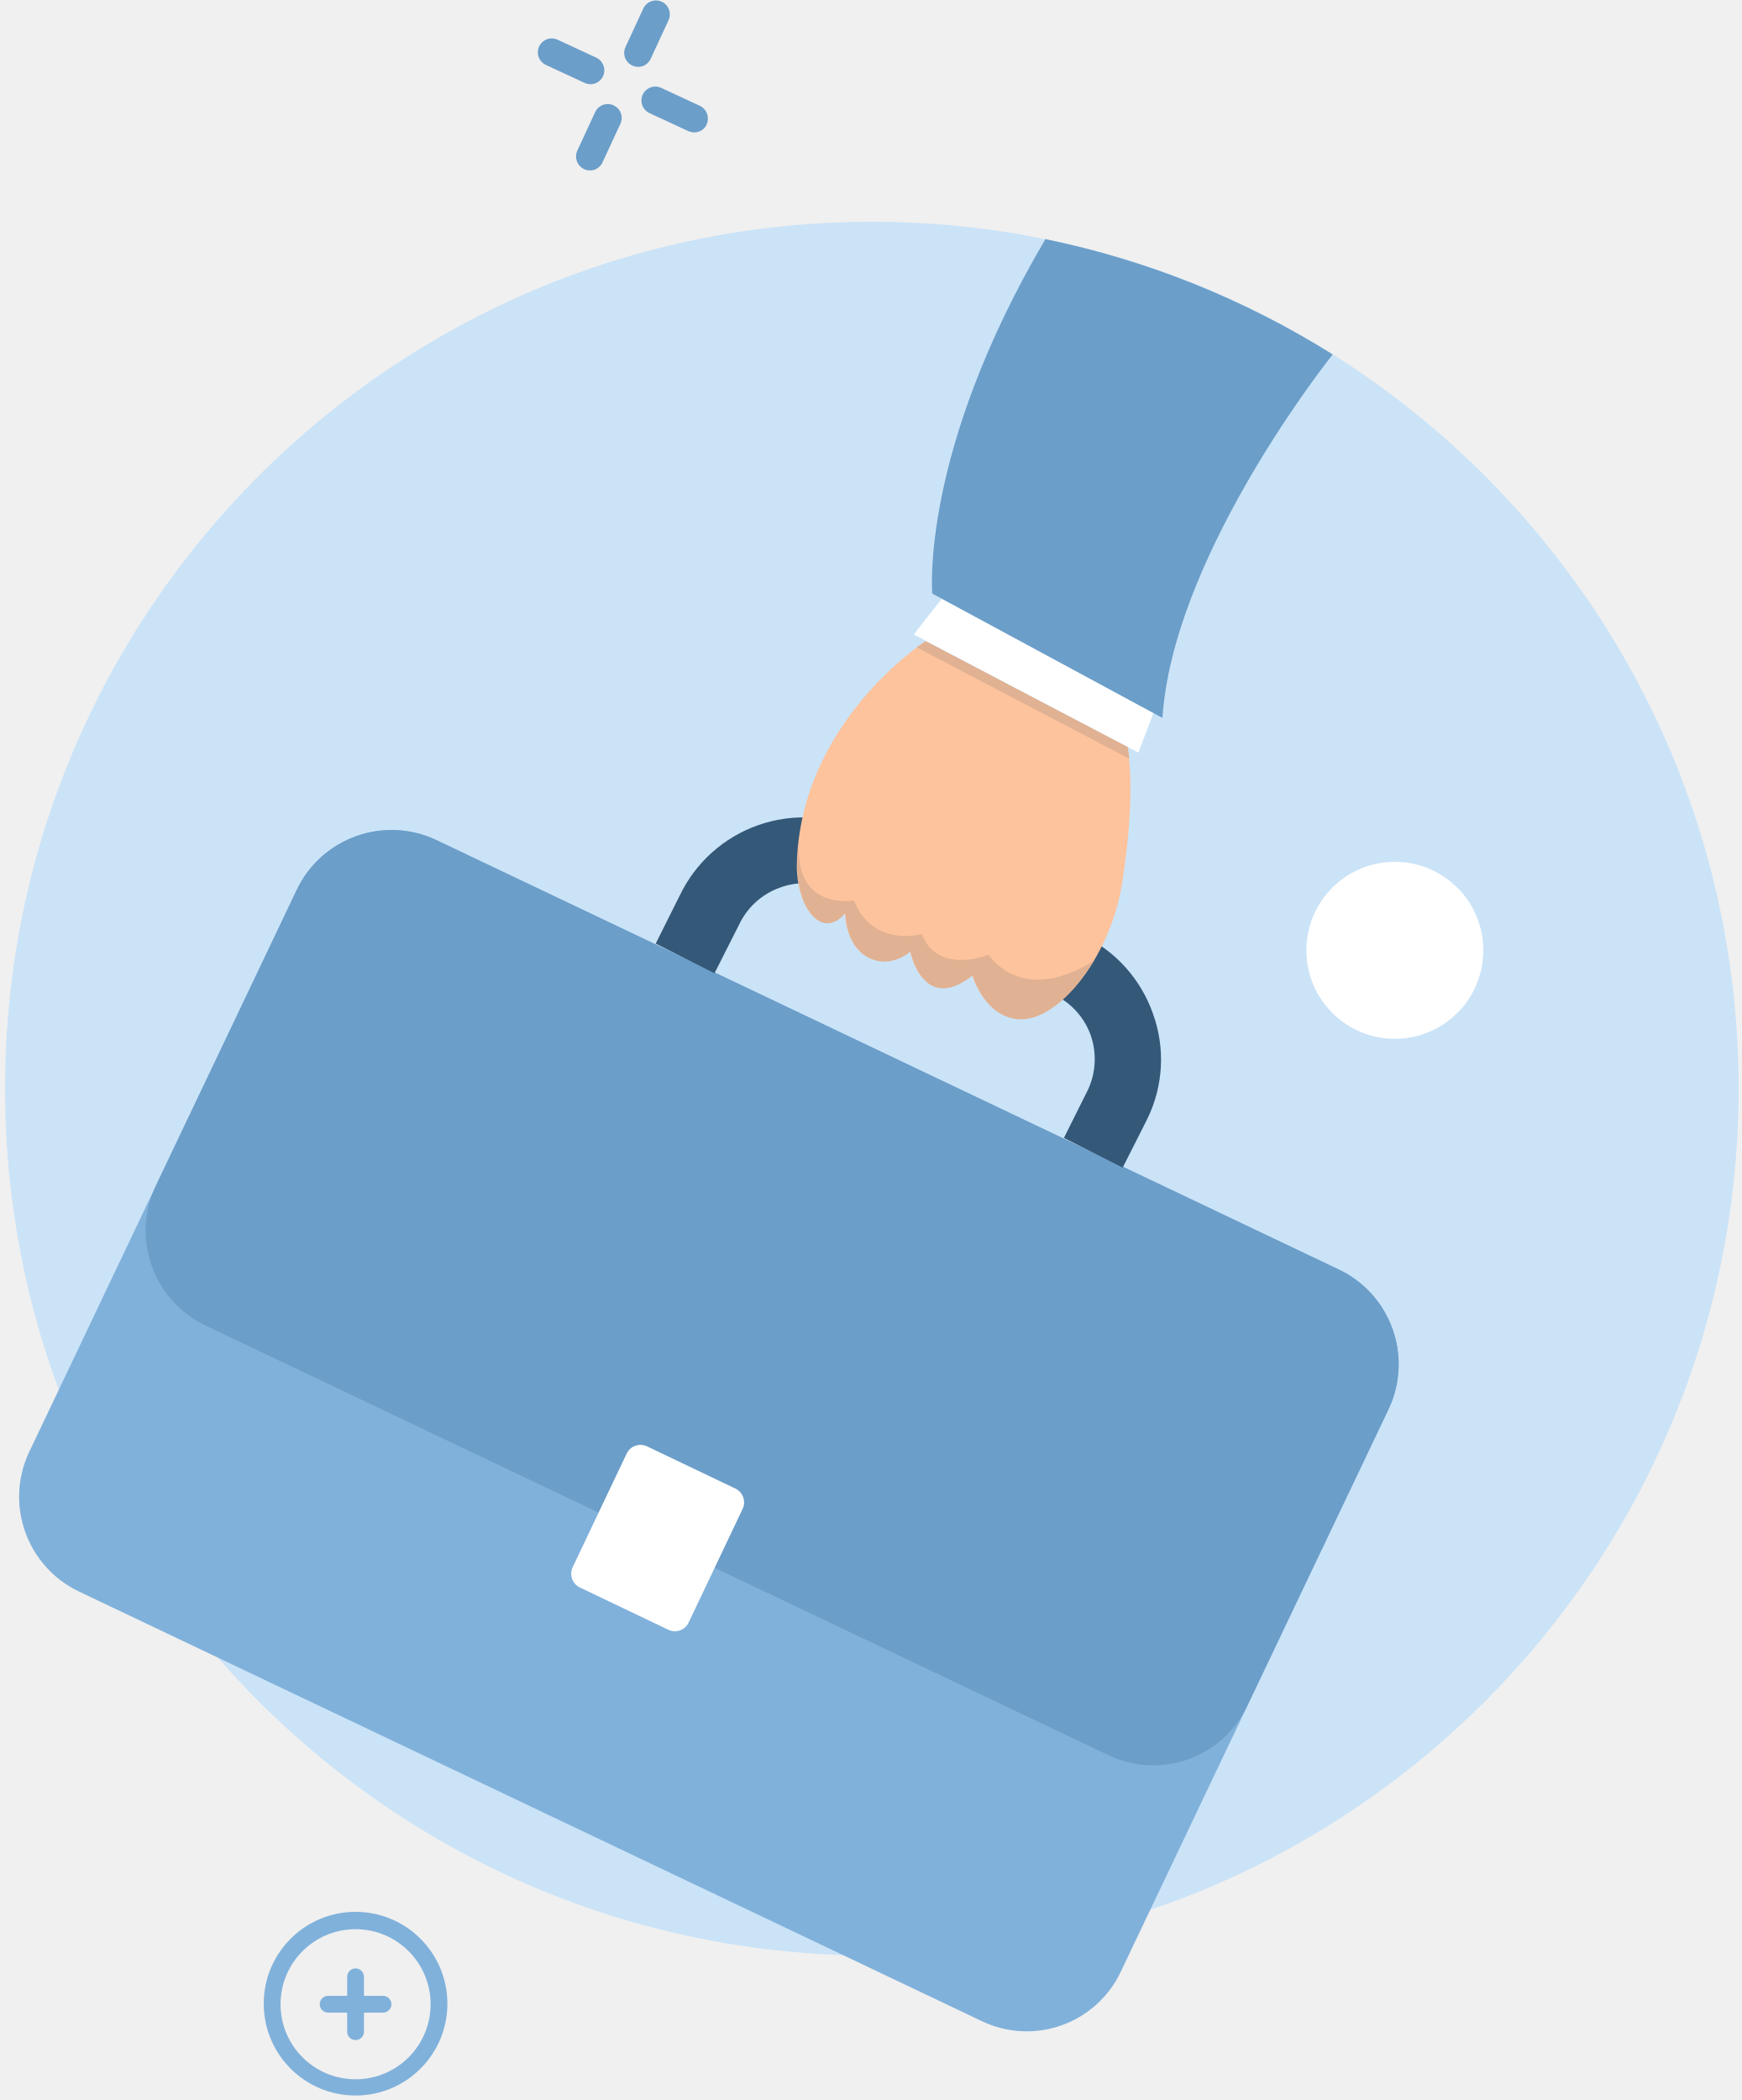
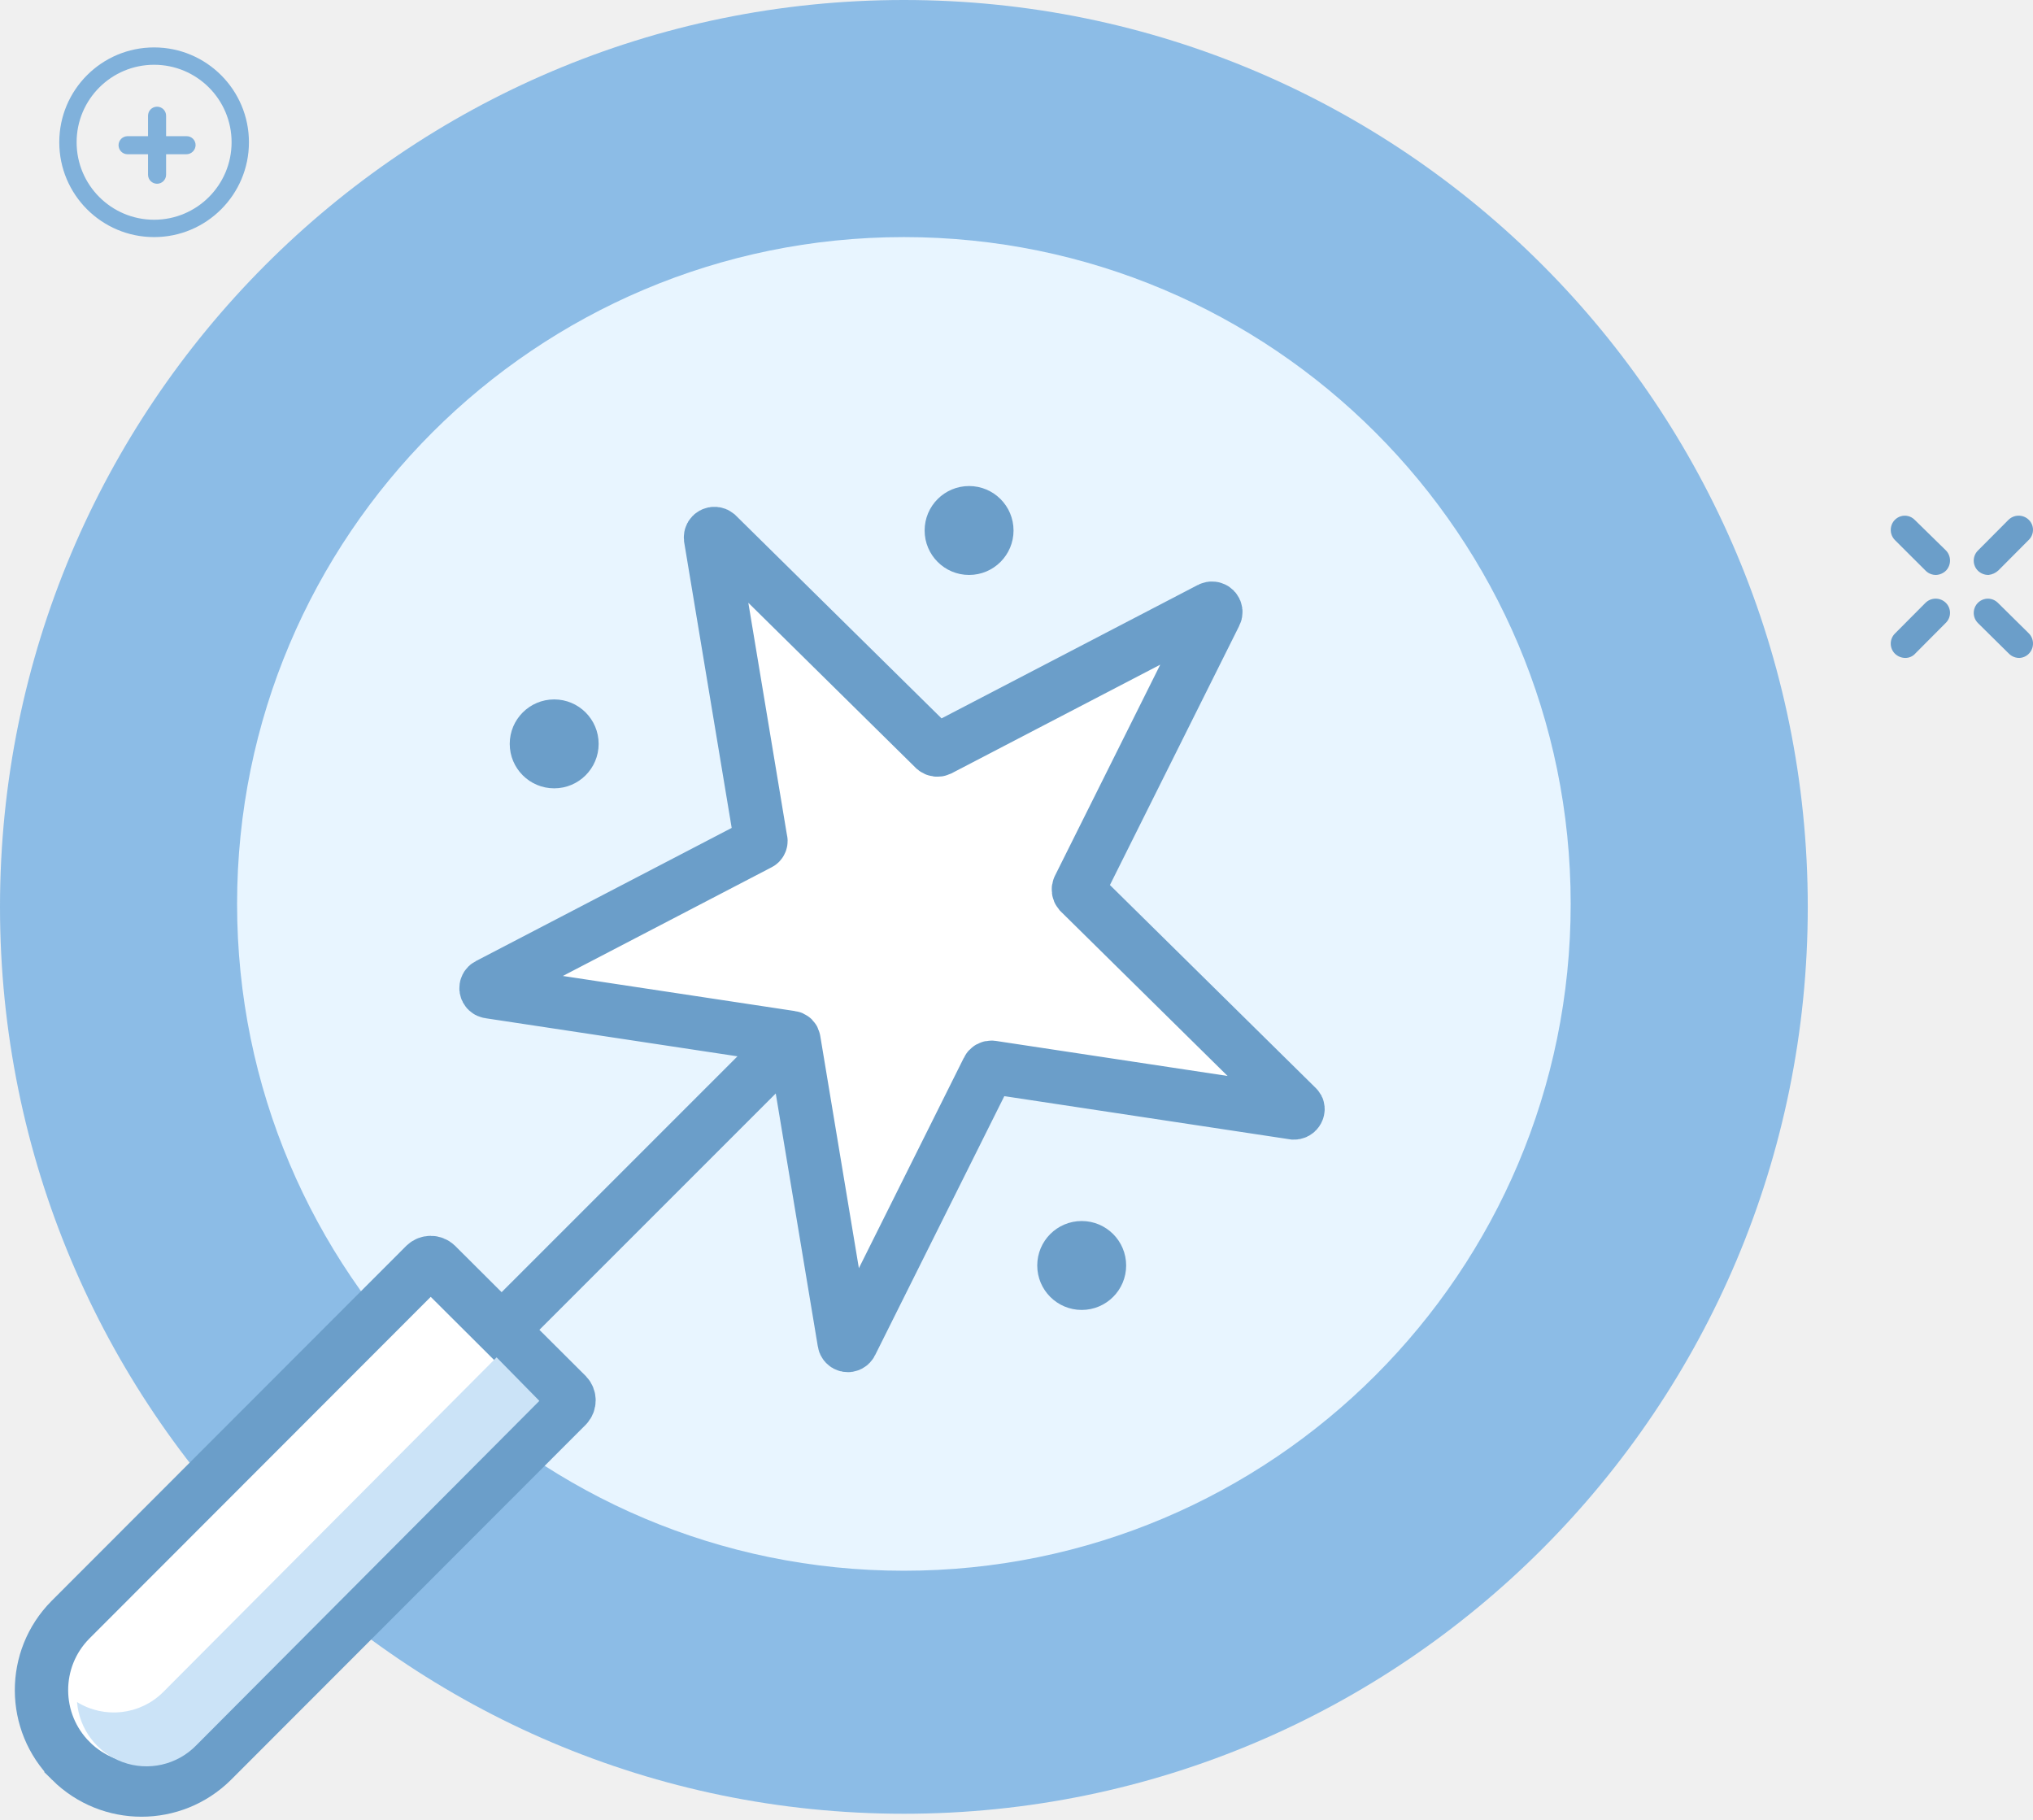
- <svg xmlns="http://www.w3.org/2000/svg" width="311" height="375" viewBox="0 0 311 375">
+ <svg xmlns="http://www.w3.org/2000/svg" width="343" height="307" viewBox="0 0 343 307">
  <g fill="none" fill-rule="nonzero">
-     <circle cx="155.7" cy="194.4" r="154.8" fill="#CBE3F7" />
-     <path fill="#80B1DB" d="M175.3 360.9L14.1 284.2c-9.312-4.438-13.29-15.565-8.9-24.9L53 158.9c4.438-9.312 15.565-13.29 24.9-8.9l161.2 76.7c9.312 4.438 13.29 15.565 8.9 24.9L200.2 352a18.578 18.578 0 0 1-24.9 8.9z" />
-     <path fill="#6B9EC9" d="M197.9 313.4L36.7 236.7c-9.312-4.438-13.29-15.565-8.9-24.9L53 158.9c4.438-9.312 15.565-13.29 24.9-8.9l161.2 76.7c9.312 4.438 13.29 15.565 8.9 24.9l-25.2 52.9a18.578 18.578 0 0 1-24.9 8.9z" />
-     <path fill="#345878" d="M200.5 208.5l-10.5-5.3 4.3-8.6a13.013 13.013 0 0 0 .5-9.7 12.8 12.8 0 0 0-6.6-7.3L149.1 159a12.387 12.387 0 0 0-9.8-.5 12.8 12.8 0 0 0-7.3 6.6l-4.4 8.7-10.5-5.3 4.3-8.6a24.545 24.545 0 0 1 32.8-11.5l39.1 18.6c5.9 2.8 10.436 7.84 12.6 14a24.084 24.084 0 0 1-1 18.8l-4.4 8.7z" />
-     <path fill="#FFF" d="M168.2 106.9l-5 6.4 40.1 21.1 2.7-7.1z" />
-     <path fill="#FDC39D" d="M165.3 114.5s-22.6 14.5-23 40.2c0 0-.1 5.9 2.9 8.9s5.7-.7 5.7-.7-.1 5.6 3.9 7.9c4.1 2.3 7.7-1 7.7-1s2.2 11.3 11.1 4.3c0 0 2.4 8.3 9.3 7.8 6.9-.4 15.5-11.6 17.5-24.2 2.7-17.3.9-24.2.9-24.2l-36-19z" />
-     <path fill="#E0B192" d="M195.4 171.5c-.4.3-11.7 8.2-18.9-1 0 0-9 3.7-11.9-3.7 0 0-8.7 2.5-12.1-6 0 0-10.6 1.9-9.8-10.2-.1 1.4-.3 2.7-.3 4.2 0 0-.1 5.9 2.9 8.9s5.7-.7 5.7-.7-.1 5.6 3.9 7.9c4.1 2.3 7.7-1 7.7-1s2.2 11.3 11.1 4.3c0 0 2.4 8.3 9.3 7.8 4.1-.4 8.8-4.5 12.4-10.5z" />
-     <path fill="#FFF" d="M119.3 291l-15.7-7.5a2.731 2.731 0 0 1-1.3-3.7l9.6-20.2a2.731 2.731 0 0 1 3.7-1.3l15.7 7.5a2.731 2.731 0 0 1 1.3 3.7l-9.6 20.2a2.7 2.7 0 0 1-3.7 1.3z" />
-     <path fill="#6B9EC9" d="M166.5 106l41.1 22.2c1.8-27.7 27.3-61 30.4-64.9a155.737 155.737 0 0 0-51.3-20.6c-22.5 38.2-20.2 63.3-20.2 63.3z" />
-     <path fill="#E0B192" d="M165.3 114.5l-1.6 1.1 38 19.9-.3-2.1z" />
-     <path fill="#6B9EC9" d="M114.8 11.8a2.5 2.5 0 0 1-3.1-3.4l3.2-6.9a2.483 2.483 0 0 1 4.5 2.1l-3.2 6.9c-.28.6-.782 1.065-1.4 1.3zM106.2 30.3a2.5 2.5 0 0 1-3.1-3.4l3.2-6.9a2.483 2.483 0 0 1 4.5 2.1l-3.2 6.9c-.28.6-.782 1.065-1.4 1.3zM124.8 23.5a2.51 2.51 0 0 1-1.9-.1l-6.9-3.2a2.483 2.483 0 1 1 2.1-4.5l6.9 3.2a2.522 2.522 0 0 1 1.2 3.3 2.235 2.235 0 0 1-1.4 1.3zM106.3 14.9a2.51 2.51 0 0 1-1.9-.1l-6.9-3.2a2.483 2.483 0 1 1 2.1-4.5l6.9 3.2a2.5 2.5 0 0 1-.2 4.6z" />
-     <circle cx="249.1" cy="169.7" r="15.8" fill="#FFF" />
-     <path fill="#80B1DB" d="M68.4 356.4H65V353a1.5 1.5 0 0 0-3 0v3.4h-3.4a1.5 1.5 0 0 0 0 3H62v3.4a1.5 1.5 0 0 0 3 0v-3.4h3.4a1.5 1.5 0 0 0 0-3z" />
-     <path fill="#80B1DB" d="M63.5 341.4c-9.057 0-16.4 7.343-16.4 16.4 0 9.057 7.343 16.4 16.4 16.4 9.057 0 16.4-7.343 16.4-16.4-.006-9.055-7.345-16.394-16.4-16.4zm0 29.9c-7.4 0-13.4-6-13.4-13.4s6-13.4 13.4-13.4 13.4 6 13.4 13.4-6 13.4-13.4 13.4z" />
+     <path fill="#6B9EC9" d="M335.507 97a2.53 2.53 0 0 1-1.76-.676 2.398 2.398 0 0 1-.099-3.379l5.185-5.213a2.445 2.445 0 0 1 3.408-.08c.966.9 1.017 2.4.114 3.363l-5.185 5.212a2.934 2.934 0 0 1-1.663.773zM321.507 111a2.53 2.53 0 0 1-1.76-.676 2.398 2.398 0 0 1-.099-3.379l5.185-5.213a2.445 2.445 0 0 1 3.408-.08c.966.9 1.017 2.4.114 3.363l-5.185 5.212a2.251 2.251 0 0 1-1.663.773zM340.718 111a2.47 2.47 0 0 1-1.738-.68l-5.214-5.15a2.415 2.415 0 0 1-.703-2.313 2.4 2.4 0 0 1 1.65-1.758 2.38 2.38 0 0 1 2.336.574l5.214 5.15c.944.919.987 2.427.097 3.4a2.374 2.374 0 0 1-1.642.777zM326.645 97a2.434 2.434 0 0 1-1.722-.68l-5.164-5.15a2.43 2.43 0 0 1-.697-2.313 2.39 2.39 0 0 1 1.635-1.758 2.342 2.342 0 0 1 2.313.574l5.26 5.15c.935.919.977 2.427.096 3.4a2.553 2.553 0 0 1-1.721.777z" />
+     <path fill="#80B1DB" d="M31.476 22.977h-3.453v-3.454a1.523 1.523 0 1 0-3.047 0v3.454h-3.453a1.523 1.523 0 0 0 0 3.046h3.453v3.454a1.523 1.523 0 1 0 3.047 0v-3.454h3.453A1.562 1.562 0 0 0 33 24.5a1.496 1.496 0 0 0-1.524-1.523z" />
+     <path fill="#80B1DB" d="M26 8c-8.837 0-16 7.163-16 16s7.163 16 16 16 16-7.163 16-16c-.005-8.834-7.166-15.995-16-16zm0 29.073c-7.22 0-13.073-5.853-13.073-13.073 0-7.22 5.853-13.073 13.073-13.073 7.22 0 13.073 5.853 13.073 13.073A13.073 13.073 0 0 1 26 37.073z" />
+     <ellipse cx="152.5" cy="153" fill="#8CBCE6" rx="152.5" ry="153" />
+     <circle cx="152.5" cy="152.5" r="112.5" fill="#E8F5FF" />
+     <path fill="#FFF" stroke="#6B9EC9" stroke-width="9" d="M218.25 187.76l-50.912-7.698a.66.66 0 0 0-.69.395l-23.043 46.19a.624.624 0 0 1-1.182-.197l-8.469-50.928a.528.528 0 0 0-.492-.494l-50.913-7.698a.625.625 0 0 1-.197-1.185l45.694-23.786a.51.51 0 0 0 .295-.69l-8.469-50.928a.67.67 0 0 1 1.083-.593l36.732 36.222c.222.183.528.221.788.1l45.693-23.787a.652.652 0 0 1 .776.111c.205.206.25.522.11.777l-23.043 46.19a.747.747 0 0 0 .099.79l36.731 36.222c.394.296 0 1.086-.59.987zM134 175l-49 49M11.975 297.106c6.596 6.525 17.207 6.525 23.803 0l59.852-59.91a1.376 1.376 0 0 0 0-1.878L73.605 213.37a1.373 1.373 0 0 0-1.877 0l-59.851 59.91c-6.54 6.608-6.497 17.271.098 23.825z" />
+     <path fill="#CBE3F7" d="M83.783 229l-56.25 56.47A11.804 11.804 0 0 1 13 287.156a11.793 11.793 0 0 0 7.69 10.13 11.721 11.721 0 0 0 12.378-2.786L91 236.344 83.783 229z" />
+     <circle cx="163.5" cy="89.5" r="7.5" fill="#6B9EC9" />
+     <circle cx="182.5" cy="213.5" r="7.5" fill="#6B9EC9" />
+     <circle cx="93.5" cy="125.5" r="7.5" fill="#6B9EC9" />
  </g>
</svg>
